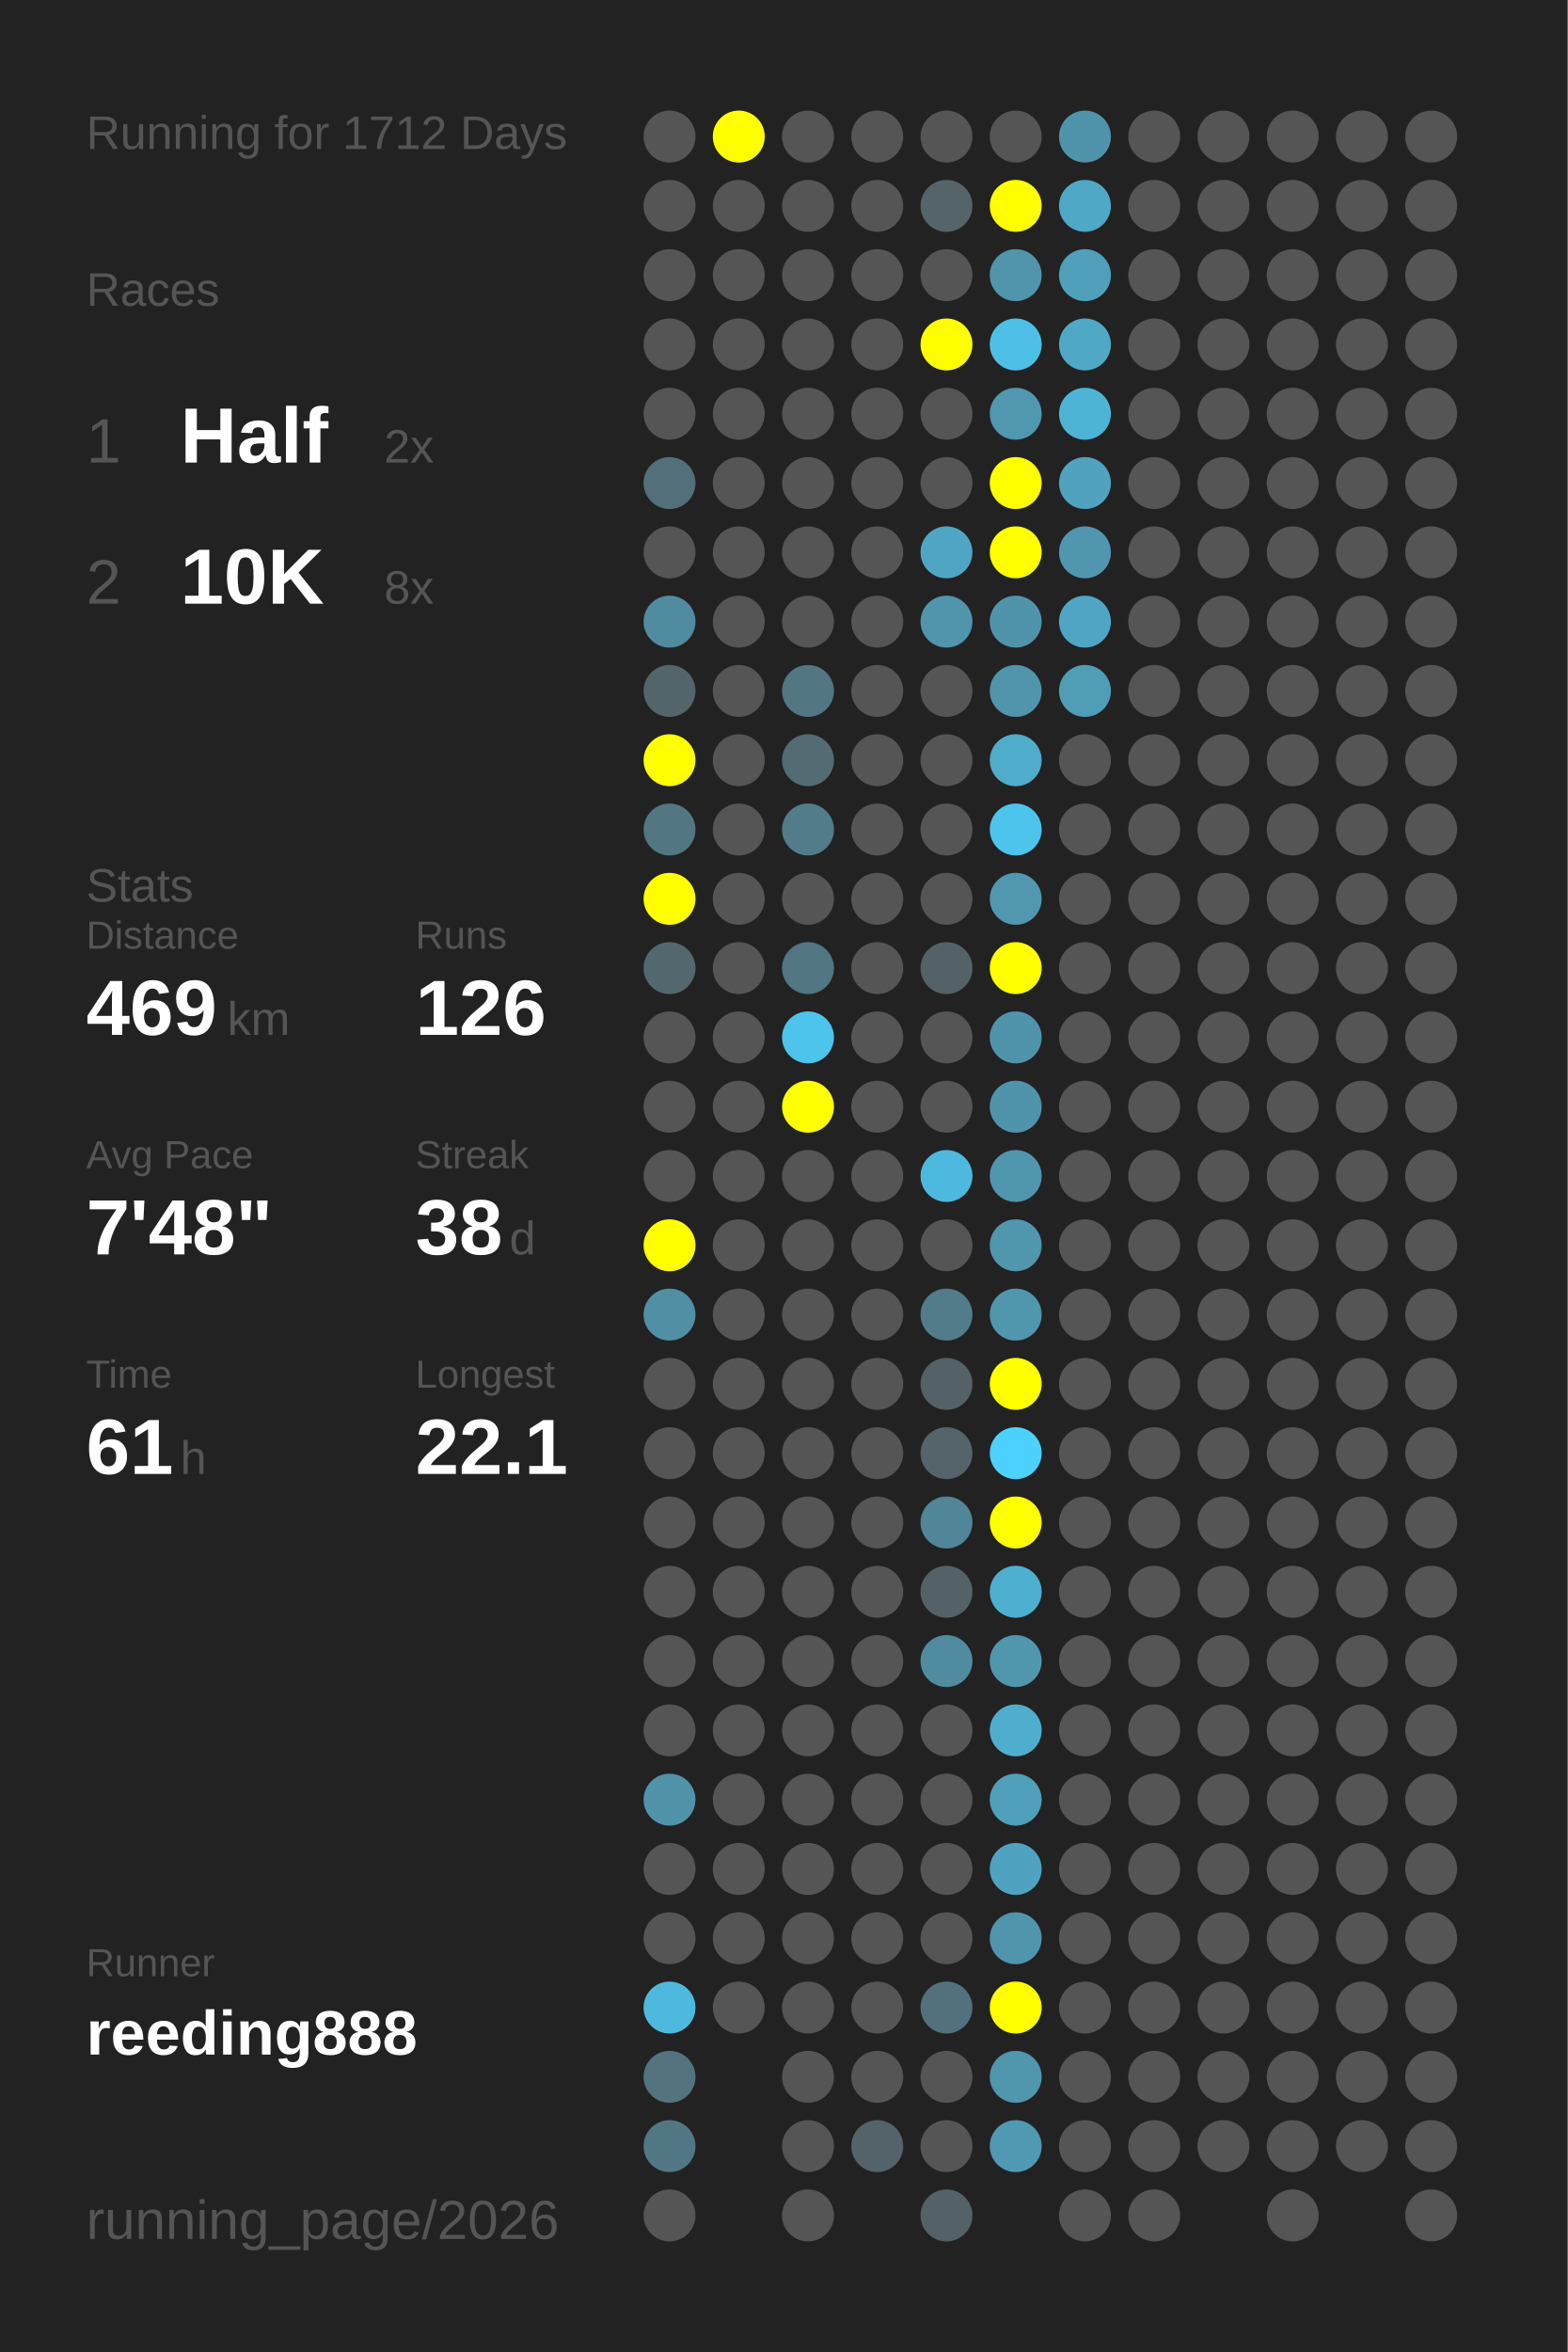
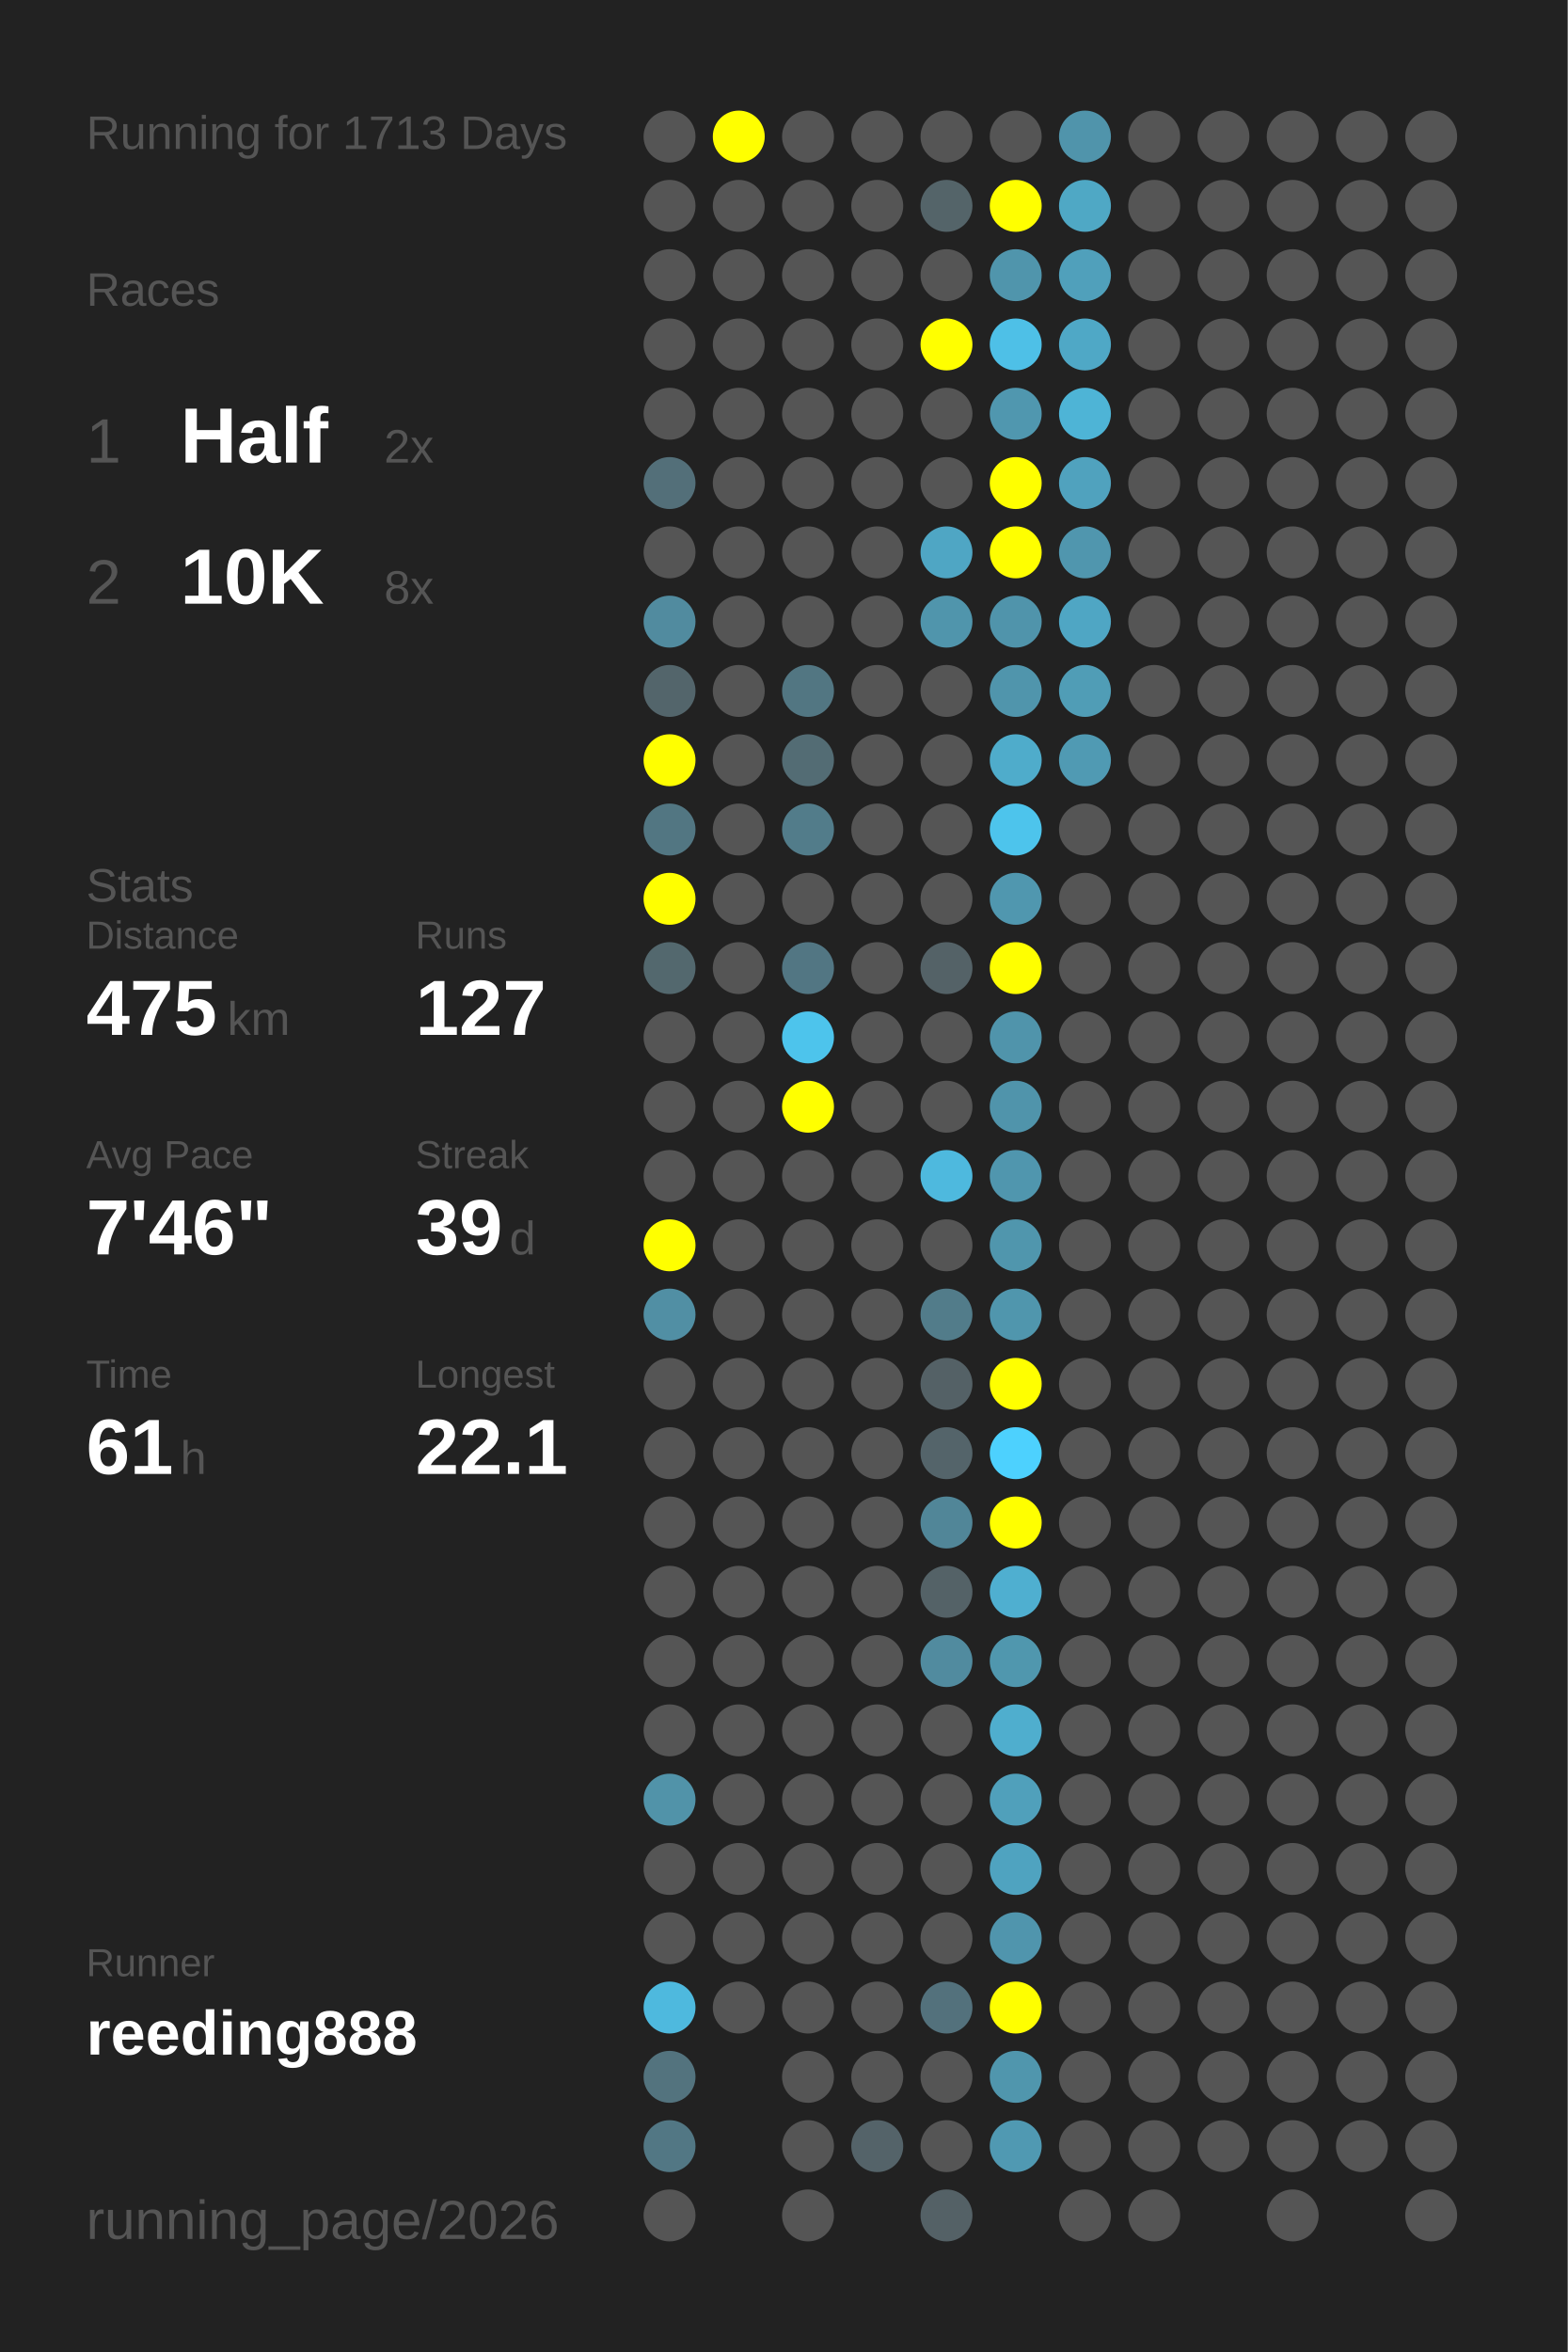
<svg xmlns="http://www.w3.org/2000/svg" baseProfile="full" height="300mm" version="1.1" viewBox="0,0,200,300" width="200mm">
  <defs />
  <rect fill="#222222" height="300" width="200" x="0" y="0" />
-   <text fill="#555555" style="font-size:6px; font-family:Arial;" x="11" y="19">Running for 1712 Days</text>
+   <text fill="#555555" style="font-size:6px; font-family:Arial;" x="11" y="19">Running for 1713 Days</text>
  <text fill="#555555" style="font-size:6px; font-family:Arial;" x="11" y="39">Races</text>
  <text fill="#555555" style="font-size:8px; font-family:Arial;" x="11" y="59">1</text>
  <text fill="#FFFFFF" style="font-size:10px; font-family:Arial; font-weight:bold;" x="23" y="59">Half</text>
  <text fill="#555555" style="font-size:6px; font-family:Arial;" x="49" y="59">2x</text>
  <text fill="#555555" style="font-size:8px; font-family:Arial;" x="11" y="77">2</text>
  <text fill="#FFFFFF" style="font-size:10px; font-family:Arial; font-weight:bold;" x="23" y="77">10K</text>
  <text fill="#555555" style="font-size:6px; font-family:Arial;" x="49" y="77">8x</text>
  <text fill="#555555" style="font-size:6px; font-family:Arial;" x="11" y="115">Stats</text>
  <text fill="#555555" style="font-size:5px; font-family:Arial;" x="11" y="121">Distance</text>
-   <text fill="#FFFFFF" style="font-size:10px; font-family:Arial; font-weight:bold;" x="11" y="132">469</text>
+   <text fill="#FFFFFF" style="font-size:10px; font-family:Arial; font-weight:bold;" x="11" y="132">475</text>
  <text fill="#555555" style="font-size:6px; font-family:Arial;" x="29" y="132">km</text>
  <text fill="#555555" style="font-size:5px; font-family:Arial;" x="53" y="121">Runs</text>
-   <text fill="#FFFFFF" style="font-size:10px; font-family:Arial; font-weight:bold;" x="53" y="132">126</text>
+   <text fill="#FFFFFF" style="font-size:10px; font-family:Arial; font-weight:bold;" x="53" y="132">127</text>
  <text fill="#555555" style="font-size:5px; font-family:Arial;" x="11" y="149">Avg Pace</text>
-   <text fill="#FFFFFF" style="font-size:10px; font-family:Arial; font-weight:bold;" x="11" y="160">7'48"</text>
+   <text fill="#FFFFFF" style="font-size:10px; font-family:Arial; font-weight:bold;" x="11" y="160">7'46"</text>
  <text fill="#555555" style="font-size:5px; font-family:Arial;" x="53" y="149">Streak</text>
-   <text fill="#FFFFFF" style="font-size:10px; font-family:Arial; font-weight:bold;" x="53" y="160">38</text>
+   <text fill="#FFFFFF" style="font-size:10px; font-family:Arial; font-weight:bold;" x="53" y="160">39</text>
  <text fill="#555555" style="font-size:6px; font-family:Arial;" x="65" y="160">d</text>
  <text fill="#555555" style="font-size:5px; font-family:Arial;" x="11" y="177">Time</text>
  <text fill="#FFFFFF" style="font-size:10px; font-family:Arial; font-weight:bold;" x="11" y="188">61</text>
  <text fill="#555555" style="font-size:6px; font-family:Arial;" x="23" y="188">h</text>
  <text fill="#555555" style="font-size:5px; font-family:Arial;" x="53" y="177">Longest</text>
  <text fill="#FFFFFF" style="font-size:10px; font-family:Arial; font-weight:bold;" x="53" y="188">22.1</text>
  <text fill="#555555" style="font-size:5px; font-family:Arial;" x="11" y="252.065">Runner</text>
  <text fill="#FFFFFF" style="font-size:8px; font-family:Arial; font-weight:bold;" x="11" y="262.065">reeding888</text>
  <text fill="#555555" style="font-size:7px; font-family:Arial;" x="11" y="285.581">running_page/2026</text>
  <circle cx="85.417" cy="17.419" fill="#555555" r="3.312" />
  <circle cx="85.417" cy="26.258" fill="#555555" r="3.312" />
  <circle cx="85.417" cy="35.097" fill="#555555" r="3.312" />
  <circle cx="85.417" cy="43.935" fill="#555555" r="3.312" />
  <circle cx="85.417" cy="52.774" fill="#555555" r="3.312" />
  <circle cx="85.417" cy="61.613" fill="#536f79" r="3.312" />
  <circle cx="85.417" cy="70.452" fill="#555555" r="3.312" />
  <circle cx="85.417" cy="79.29" fill="#518b9f" r="3.312" />
  <circle cx="85.417" cy="88.129" fill="#53656b" r="3.312" />
  <circle cx="85.417" cy="96.968" fill="#FFFF00" r="3.312" />
  <circle cx="85.417" cy="105.806" fill="#527682" r="3.312" />
  <circle cx="85.417" cy="114.645" fill="#FFFF00" r="3.312" />
  <circle cx="85.417" cy="123.484" fill="#53686e" r="3.312" />
  <circle cx="85.417" cy="132.323" fill="#555555" r="3.312" />
  <circle cx="85.417" cy="141.161" fill="#555555" r="3.312" />
  <circle cx="85.417" cy="150" fill="#555555" r="3.312" />
  <circle cx="85.417" cy="158.839" fill="#FFFF00" r="3.312" />
  <circle cx="85.417" cy="167.677" fill="#518fa4" r="3.312" />
  <circle cx="85.417" cy="176.516" fill="#555555" r="3.312" />
  <circle cx="85.417" cy="185.355" fill="#555555" r="3.312" />
  <circle cx="85.417" cy="194.194" fill="#555555" r="3.312" />
  <circle cx="85.417" cy="203.032" fill="#555555" r="3.312" />
  <circle cx="85.417" cy="211.871" fill="#555555" r="3.312" />
  <circle cx="85.417" cy="220.71" fill="#555555" r="3.312" />
  <circle cx="85.417" cy="229.548" fill="#5193a9" r="3.312" />
  <circle cx="85.417" cy="238.387" fill="#555555" r="3.312" />
  <circle cx="85.417" cy="247.226" fill="#555555" r="3.312" />
  <circle cx="85.417" cy="256.065" fill="#4eb9de" r="3.312" />
  <circle cx="85.417" cy="264.903" fill="#53737e" r="3.312" />
  <circle cx="85.417" cy="273.742" fill="#527784" r="3.312" />
  <circle cx="85.417" cy="282.581" fill="#555555" r="3.312" />
  <circle cx="94.25" cy="17.419" fill="#FFFF00" r="3.312" />
  <circle cx="94.25" cy="26.258" fill="#555555" r="3.312" />
  <circle cx="94.25" cy="35.097" fill="#555555" r="3.312" />
  <circle cx="94.25" cy="43.935" fill="#555555" r="3.312" />
  <circle cx="94.25" cy="52.774" fill="#555555" r="3.312" />
  <circle cx="94.25" cy="61.613" fill="#555555" r="3.312" />
  <circle cx="94.25" cy="70.452" fill="#555555" r="3.312" />
  <circle cx="94.25" cy="79.29" fill="#555555" r="3.312" />
  <circle cx="94.25" cy="88.129" fill="#555555" r="3.312" />
  <circle cx="94.25" cy="96.968" fill="#555555" r="3.312" />
  <circle cx="94.25" cy="105.806" fill="#555555" r="3.312" />
  <circle cx="94.25" cy="114.645" fill="#555555" r="3.312" />
  <circle cx="94.25" cy="123.484" fill="#555555" r="3.312" />
  <circle cx="94.25" cy="132.323" fill="#555555" r="3.312" />
  <circle cx="94.25" cy="141.161" fill="#555555" r="3.312" />
  <circle cx="94.25" cy="150" fill="#555555" r="3.312" />
  <circle cx="94.25" cy="158.839" fill="#555555" r="3.312" />
  <circle cx="94.25" cy="167.677" fill="#555555" r="3.312" />
  <circle cx="94.25" cy="176.516" fill="#555555" r="3.312" />
  <circle cx="94.25" cy="185.355" fill="#555555" r="3.312" />
  <circle cx="94.25" cy="194.194" fill="#555555" r="3.312" />
  <circle cx="94.25" cy="203.032" fill="#555555" r="3.312" />
  <circle cx="94.25" cy="211.871" fill="#555555" r="3.312" />
  <circle cx="94.25" cy="220.71" fill="#555555" r="3.312" />
  <circle cx="94.25" cy="229.548" fill="#555555" r="3.312" />
  <circle cx="94.25" cy="238.387" fill="#555555" r="3.312" />
  <circle cx="94.25" cy="247.226" fill="#555555" r="3.312" />
  <circle cx="94.25" cy="256.065" fill="#555555" r="3.312" />
  <circle cx="103.083" cy="17.419" fill="#555555" r="3.312" />
  <circle cx="103.083" cy="26.258" fill="#555555" r="3.312" />
  <circle cx="103.083" cy="35.097" fill="#555555" r="3.312" />
  <circle cx="103.083" cy="43.935" fill="#555555" r="3.312" />
  <circle cx="103.083" cy="52.774" fill="#555555" r="3.312" />
  <circle cx="103.083" cy="61.613" fill="#555555" r="3.312" />
  <circle cx="103.083" cy="70.452" fill="#555555" r="3.312" />
  <circle cx="103.083" cy="79.29" fill="#555555" r="3.312" />
  <circle cx="103.083" cy="88.129" fill="#527682" r="3.312" />
  <circle cx="103.083" cy="96.968" fill="#536c74" r="3.312" />
  <circle cx="103.083" cy="105.806" fill="#527c8a" r="3.312" />
  <circle cx="103.083" cy="114.645" fill="#555555" r="3.312" />
  <circle cx="103.083" cy="123.484" fill="#527683" r="3.312" />
  <circle cx="103.083" cy="132.323" fill="#4dc4ec" r="3.312" />
  <circle cx="103.083" cy="141.161" fill="#FFFF00" r="3.312" />
  <circle cx="103.083" cy="150" fill="#555555" r="3.312" />
  <circle cx="103.083" cy="158.839" fill="#555555" r="3.312" />
  <circle cx="103.083" cy="167.677" fill="#555555" r="3.312" />
  <circle cx="103.083" cy="176.516" fill="#555555" r="3.312" />
  <circle cx="103.083" cy="185.355" fill="#555555" r="3.312" />
  <circle cx="103.083" cy="194.194" fill="#555555" r="3.312" />
  <circle cx="103.083" cy="203.032" fill="#555555" r="3.312" />
  <circle cx="103.083" cy="211.871" fill="#555555" r="3.312" />
  <circle cx="103.083" cy="220.71" fill="#555555" r="3.312" />
  <circle cx="103.083" cy="229.548" fill="#555555" r="3.312" />
  <circle cx="103.083" cy="238.387" fill="#555555" r="3.312" />
  <circle cx="103.083" cy="247.226" fill="#555555" r="3.312" />
  <circle cx="103.083" cy="256.065" fill="#555555" r="3.312" />
  <circle cx="103.083" cy="264.903" fill="#555555" r="3.312" />
  <circle cx="103.083" cy="273.742" fill="#555555" r="3.312" />
  <circle cx="103.083" cy="282.581" fill="#555555" r="3.312" />
  <circle cx="111.917" cy="17.419" fill="#555555" r="3.312" />
  <circle cx="111.917" cy="26.258" fill="#555555" r="3.312" />
  <circle cx="111.917" cy="35.097" fill="#555555" r="3.312" />
  <circle cx="111.917" cy="43.935" fill="#555555" r="3.312" />
  <circle cx="111.917" cy="52.774" fill="#555555" r="3.312" />
  <circle cx="111.917" cy="61.613" fill="#555555" r="3.312" />
  <circle cx="111.917" cy="70.452" fill="#555555" r="3.312" />
  <circle cx="111.917" cy="79.29" fill="#555555" r="3.312" />
  <circle cx="111.917" cy="88.129" fill="#555555" r="3.312" />
  <circle cx="111.917" cy="96.968" fill="#555555" r="3.312" />
  <circle cx="111.917" cy="105.806" fill="#555555" r="3.312" />
  <circle cx="111.917" cy="114.645" fill="#555555" r="3.312" />
  <circle cx="111.917" cy="123.484" fill="#555555" r="3.312" />
  <circle cx="111.917" cy="132.323" fill="#555555" r="3.312" />
  <circle cx="111.917" cy="141.161" fill="#555555" r="3.312" />
  <circle cx="111.917" cy="150" fill="#555555" r="3.312" />
  <circle cx="111.917" cy="158.839" fill="#555555" r="3.312" />
  <circle cx="111.917" cy="167.677" fill="#555555" r="3.312" />
  <circle cx="111.917" cy="176.516" fill="#555555" r="3.312" />
  <circle cx="111.917" cy="185.355" fill="#555555" r="3.312" />
  <circle cx="111.917" cy="194.194" fill="#555555" r="3.312" />
  <circle cx="111.917" cy="203.032" fill="#555555" r="3.312" />
  <circle cx="111.917" cy="211.871" fill="#555555" r="3.312" />
  <circle cx="111.917" cy="220.71" fill="#555555" r="3.312" />
  <circle cx="111.917" cy="229.548" fill="#555555" r="3.312" />
  <circle cx="111.917" cy="238.387" fill="#555555" r="3.312" />
  <circle cx="111.917" cy="247.226" fill="#555555" r="3.312" />
  <circle cx="111.917" cy="256.065" fill="#555555" r="3.312" />
  <circle cx="111.917" cy="264.903" fill="#555555" r="3.312" />
  <circle cx="111.917" cy="273.742" fill="#546369" r="3.312" />
  <circle cx="120.75" cy="17.419" fill="#555555" r="3.312" />
  <circle cx="120.75" cy="26.258" fill="#546469" r="3.312" />
  <circle cx="120.75" cy="35.097" fill="#555555" r="3.312" />
  <circle cx="120.75" cy="43.935" fill="#FFFF00" r="3.312" />
  <circle cx="120.75" cy="52.774" fill="#555555" r="3.312" />
  <circle cx="120.75" cy="61.613" fill="#555555" r="3.312" />
  <circle cx="120.75" cy="70.452" fill="#4fa6c4" r="3.312" />
  <circle cx="120.75" cy="79.29" fill="#5095ac" r="3.312" />
  <circle cx="120.75" cy="88.129" fill="#555555" r="3.312" />
  <circle cx="120.75" cy="96.968" fill="#555555" r="3.312" />
  <circle cx="120.75" cy="105.806" fill="#555555" r="3.312" />
  <circle cx="120.75" cy="114.645" fill="#555555" r="3.312" />
  <circle cx="120.75" cy="123.484" fill="#546267" r="3.312" />
  <circle cx="120.75" cy="132.323" fill="#555555" r="3.312" />
  <circle cx="120.75" cy="141.161" fill="#555555" r="3.312" />
  <circle cx="120.75" cy="150" fill="#4eb9de" r="3.312" />
  <circle cx="120.75" cy="158.839" fill="#555555" r="3.312" />
  <circle cx="120.75" cy="167.677" fill="#527c8a" r="3.312" />
  <circle cx="120.75" cy="176.516" fill="#546166" r="3.312" />
  <circle cx="120.75" cy="185.355" fill="#54646a" r="3.312" />
  <circle cx="120.75" cy="194.194" fill="#518698" r="3.312" />
  <circle cx="120.75" cy="203.032" fill="#546267" r="3.312" />
  <circle cx="120.75" cy="211.871" fill="#518b9f" r="3.312" />
  <circle cx="120.75" cy="220.71" fill="#555555" r="3.312" />
  <circle cx="120.75" cy="229.548" fill="#555555" r="3.312" />
  <circle cx="120.75" cy="238.387" fill="#555555" r="3.312" />
  <circle cx="120.75" cy="247.226" fill="#555555" r="3.312" />
  <circle cx="120.75" cy="256.065" fill="#53717c" r="3.312" />
  <circle cx="120.75" cy="264.903" fill="#555555" r="3.312" />
  <circle cx="120.75" cy="273.742" fill="#555555" r="3.312" />
  <circle cx="120.75" cy="282.581" fill="#546166" r="3.312" />
  <circle cx="129.583" cy="17.419" fill="#555555" r="3.312" />
  <circle cx="129.583" cy="26.258" fill="#FFFF00" r="3.312" />
  <circle cx="129.583" cy="35.097" fill="#5095ac" r="3.312" />
  <circle cx="129.583" cy="43.935" fill="#4ec0e7" r="3.312" />
  <circle cx="129.583" cy="52.774" fill="#5097af" r="3.312" />
  <circle cx="129.583" cy="61.613" fill="#FFFF00" r="3.312" />
  <circle cx="129.583" cy="70.452" fill="#FFFF00" r="3.312" />
  <circle cx="129.583" cy="79.29" fill="#5094ab" r="3.312" />
  <circle cx="129.583" cy="88.129" fill="#5095ac" r="3.312" />
  <circle cx="129.583" cy="96.968" fill="#4faccb" r="3.312" />
  <circle cx="129.583" cy="105.806" fill="#4dc4ec" r="3.312" />
  <circle cx="129.583" cy="114.645" fill="#5097af" r="3.312" />
  <circle cx="129.583" cy="123.484" fill="#FFFF00" r="3.312" />
  <circle cx="129.583" cy="132.323" fill="#5094ab" r="3.312" />
  <circle cx="129.583" cy="141.161" fill="#5094ab" r="3.312" />
  <circle cx="129.583" cy="150" fill="#5096ae" r="3.312" />
  <circle cx="129.583" cy="158.839" fill="#5096ad" r="3.312" />
  <circle cx="129.583" cy="167.677" fill="#5096ad" r="3.312" />
  <circle cx="129.583" cy="176.516" fill="#FFFF00" r="3.312" />
  <circle cx="129.583" cy="185.355" fill="#4dd1fe" r="3.312" />
  <circle cx="129.583" cy="194.194" fill="#FFFF00" r="3.312" />
  <circle cx="129.583" cy="203.032" fill="#4fafd0" r="3.312" />
  <circle cx="129.583" cy="211.871" fill="#5097ae" r="3.312" />
  <circle cx="129.583" cy="220.71" fill="#4faece" r="3.312" />
  <circle cx="129.583" cy="229.548" fill="#50a0bb" r="3.312" />
  <circle cx="129.583" cy="238.387" fill="#4fa3c0" r="3.312" />
  <circle cx="129.583" cy="247.226" fill="#5095ad" r="3.312" />
  <circle cx="129.583" cy="256.065" fill="#FFFF00" r="3.312" />
  <circle cx="129.583" cy="264.903" fill="#5096ad" r="3.312" />
  <circle cx="129.583" cy="273.742" fill="#5099b2" r="3.312" />
  <circle cx="138.417" cy="17.419" fill="#5094ab" r="3.312" />
  <circle cx="138.417" cy="26.258" fill="#4fa8c5" r="3.312" />
  <circle cx="138.417" cy="35.097" fill="#50a0bb" r="3.312" />
  <circle cx="138.417" cy="43.935" fill="#4fa8c6" r="3.312" />
  <circle cx="138.417" cy="52.774" fill="#4eb4d6" r="3.312" />
  <circle cx="138.417" cy="61.613" fill="#50a2be" r="3.312" />
  <circle cx="138.417" cy="70.452" fill="#5096ae" r="3.312" />
  <circle cx="138.417" cy="79.29" fill="#4fa6c4" r="3.312" />
  <circle cx="138.417" cy="88.129" fill="#509db6" r="3.312" />
-   <circle cx="138.417" cy="96.968" fill="#555555" r="3.312" />
+   <circle cx="138.417" cy="96.968" fill="#509ab3" r="3.312" />
  <circle cx="138.417" cy="105.806" fill="#555555" r="3.312" />
  <circle cx="138.417" cy="114.645" fill="#555555" r="3.312" />
  <circle cx="138.417" cy="123.484" fill="#555555" r="3.312" />
  <circle cx="138.417" cy="132.323" fill="#555555" r="3.312" />
  <circle cx="138.417" cy="141.161" fill="#555555" r="3.312" />
  <circle cx="138.417" cy="150" fill="#555555" r="3.312" />
  <circle cx="138.417" cy="158.839" fill="#555555" r="3.312" />
  <circle cx="138.417" cy="167.677" fill="#555555" r="3.312" />
  <circle cx="138.417" cy="176.516" fill="#555555" r="3.312" />
  <circle cx="138.417" cy="185.355" fill="#555555" r="3.312" />
  <circle cx="138.417" cy="194.194" fill="#555555" r="3.312" />
  <circle cx="138.417" cy="203.032" fill="#555555" r="3.312" />
  <circle cx="138.417" cy="211.871" fill="#555555" r="3.312" />
  <circle cx="138.417" cy="220.71" fill="#555555" r="3.312" />
  <circle cx="138.417" cy="229.548" fill="#555555" r="3.312" />
  <circle cx="138.417" cy="238.387" fill="#555555" r="3.312" />
  <circle cx="138.417" cy="247.226" fill="#555555" r="3.312" />
  <circle cx="138.417" cy="256.065" fill="#555555" r="3.312" />
  <circle cx="138.417" cy="264.903" fill="#555555" r="3.312" />
  <circle cx="138.417" cy="273.742" fill="#555555" r="3.312" />
  <circle cx="138.417" cy="282.581" fill="#555555" r="3.312" />
  <circle cx="147.25" cy="17.419" fill="#555555" r="3.312" />
  <circle cx="147.25" cy="26.258" fill="#555555" r="3.312" />
  <circle cx="147.25" cy="35.097" fill="#555555" r="3.312" />
  <circle cx="147.25" cy="43.935" fill="#555555" r="3.312" />
  <circle cx="147.25" cy="52.774" fill="#555555" r="3.312" />
  <circle cx="147.25" cy="61.613" fill="#555555" r="3.312" />
  <circle cx="147.25" cy="70.452" fill="#555555" r="3.312" />
  <circle cx="147.25" cy="79.29" fill="#555555" r="3.312" />
  <circle cx="147.25" cy="88.129" fill="#555555" r="3.312" />
  <circle cx="147.25" cy="96.968" fill="#555555" r="3.312" />
  <circle cx="147.25" cy="105.806" fill="#555555" r="3.312" />
  <circle cx="147.25" cy="114.645" fill="#555555" r="3.312" />
  <circle cx="147.25" cy="123.484" fill="#555555" r="3.312" />
  <circle cx="147.25" cy="132.323" fill="#555555" r="3.312" />
  <circle cx="147.25" cy="141.161" fill="#555555" r="3.312" />
  <circle cx="147.25" cy="150" fill="#555555" r="3.312" />
  <circle cx="147.25" cy="158.839" fill="#555555" r="3.312" />
  <circle cx="147.25" cy="167.677" fill="#555555" r="3.312" />
  <circle cx="147.25" cy="176.516" fill="#555555" r="3.312" />
  <circle cx="147.25" cy="185.355" fill="#555555" r="3.312" />
  <circle cx="147.25" cy="194.194" fill="#555555" r="3.312" />
  <circle cx="147.25" cy="203.032" fill="#555555" r="3.312" />
  <circle cx="147.25" cy="211.871" fill="#555555" r="3.312" />
  <circle cx="147.25" cy="220.71" fill="#555555" r="3.312" />
  <circle cx="147.25" cy="229.548" fill="#555555" r="3.312" />
  <circle cx="147.25" cy="238.387" fill="#555555" r="3.312" />
  <circle cx="147.25" cy="247.226" fill="#555555" r="3.312" />
  <circle cx="147.25" cy="256.065" fill="#555555" r="3.312" />
  <circle cx="147.25" cy="264.903" fill="#555555" r="3.312" />
  <circle cx="147.25" cy="273.742" fill="#555555" r="3.312" />
  <circle cx="147.25" cy="282.581" fill="#555555" r="3.312" />
  <circle cx="156.083" cy="17.419" fill="#555555" r="3.312" />
  <circle cx="156.083" cy="26.258" fill="#555555" r="3.312" />
  <circle cx="156.083" cy="35.097" fill="#555555" r="3.312" />
  <circle cx="156.083" cy="43.935" fill="#555555" r="3.312" />
  <circle cx="156.083" cy="52.774" fill="#555555" r="3.312" />
  <circle cx="156.083" cy="61.613" fill="#555555" r="3.312" />
  <circle cx="156.083" cy="70.452" fill="#555555" r="3.312" />
  <circle cx="156.083" cy="79.29" fill="#555555" r="3.312" />
  <circle cx="156.083" cy="88.129" fill="#555555" r="3.312" />
  <circle cx="156.083" cy="96.968" fill="#555555" r="3.312" />
  <circle cx="156.083" cy="105.806" fill="#555555" r="3.312" />
  <circle cx="156.083" cy="114.645" fill="#555555" r="3.312" />
  <circle cx="156.083" cy="123.484" fill="#555555" r="3.312" />
  <circle cx="156.083" cy="132.323" fill="#555555" r="3.312" />
  <circle cx="156.083" cy="141.161" fill="#555555" r="3.312" />
  <circle cx="156.083" cy="150" fill="#555555" r="3.312" />
  <circle cx="156.083" cy="158.839" fill="#555555" r="3.312" />
  <circle cx="156.083" cy="167.677" fill="#555555" r="3.312" />
  <circle cx="156.083" cy="176.516" fill="#555555" r="3.312" />
  <circle cx="156.083" cy="185.355" fill="#555555" r="3.312" />
  <circle cx="156.083" cy="194.194" fill="#555555" r="3.312" />
  <circle cx="156.083" cy="203.032" fill="#555555" r="3.312" />
  <circle cx="156.083" cy="211.871" fill="#555555" r="3.312" />
  <circle cx="156.083" cy="220.71" fill="#555555" r="3.312" />
  <circle cx="156.083" cy="229.548" fill="#555555" r="3.312" />
  <circle cx="156.083" cy="238.387" fill="#555555" r="3.312" />
  <circle cx="156.083" cy="247.226" fill="#555555" r="3.312" />
  <circle cx="156.083" cy="256.065" fill="#555555" r="3.312" />
  <circle cx="156.083" cy="264.903" fill="#555555" r="3.312" />
  <circle cx="156.083" cy="273.742" fill="#555555" r="3.312" />
  <circle cx="164.917" cy="17.419" fill="#555555" r="3.312" />
  <circle cx="164.917" cy="26.258" fill="#555555" r="3.312" />
  <circle cx="164.917" cy="35.097" fill="#555555" r="3.312" />
  <circle cx="164.917" cy="43.935" fill="#555555" r="3.312" />
  <circle cx="164.917" cy="52.774" fill="#555555" r="3.312" />
  <circle cx="164.917" cy="61.613" fill="#555555" r="3.312" />
  <circle cx="164.917" cy="70.452" fill="#555555" r="3.312" />
  <circle cx="164.917" cy="79.29" fill="#555555" r="3.312" />
  <circle cx="164.917" cy="88.129" fill="#555555" r="3.312" />
  <circle cx="164.917" cy="96.968" fill="#555555" r="3.312" />
  <circle cx="164.917" cy="105.806" fill="#555555" r="3.312" />
  <circle cx="164.917" cy="114.645" fill="#555555" r="3.312" />
  <circle cx="164.917" cy="123.484" fill="#555555" r="3.312" />
  <circle cx="164.917" cy="132.323" fill="#555555" r="3.312" />
  <circle cx="164.917" cy="141.161" fill="#555555" r="3.312" />
  <circle cx="164.917" cy="150" fill="#555555" r="3.312" />
  <circle cx="164.917" cy="158.839" fill="#555555" r="3.312" />
  <circle cx="164.917" cy="167.677" fill="#555555" r="3.312" />
  <circle cx="164.917" cy="176.516" fill="#555555" r="3.312" />
  <circle cx="164.917" cy="185.355" fill="#555555" r="3.312" />
  <circle cx="164.917" cy="194.194" fill="#555555" r="3.312" />
  <circle cx="164.917" cy="203.032" fill="#555555" r="3.312" />
  <circle cx="164.917" cy="211.871" fill="#555555" r="3.312" />
  <circle cx="164.917" cy="220.71" fill="#555555" r="3.312" />
  <circle cx="164.917" cy="229.548" fill="#555555" r="3.312" />
  <circle cx="164.917" cy="238.387" fill="#555555" r="3.312" />
  <circle cx="164.917" cy="247.226" fill="#555555" r="3.312" />
  <circle cx="164.917" cy="256.065" fill="#555555" r="3.312" />
  <circle cx="164.917" cy="264.903" fill="#555555" r="3.312" />
  <circle cx="164.917" cy="273.742" fill="#555555" r="3.312" />
  <circle cx="164.917" cy="282.581" fill="#555555" r="3.312" />
  <circle cx="173.75" cy="17.419" fill="#555555" r="3.312" />
  <circle cx="173.75" cy="26.258" fill="#555555" r="3.312" />
  <circle cx="173.75" cy="35.097" fill="#555555" r="3.312" />
  <circle cx="173.75" cy="43.935" fill="#555555" r="3.312" />
  <circle cx="173.75" cy="52.774" fill="#555555" r="3.312" />
  <circle cx="173.75" cy="61.613" fill="#555555" r="3.312" />
  <circle cx="173.75" cy="70.452" fill="#555555" r="3.312" />
  <circle cx="173.75" cy="79.29" fill="#555555" r="3.312" />
  <circle cx="173.75" cy="88.129" fill="#555555" r="3.312" />
  <circle cx="173.75" cy="96.968" fill="#555555" r="3.312" />
  <circle cx="173.75" cy="105.806" fill="#555555" r="3.312" />
  <circle cx="173.75" cy="114.645" fill="#555555" r="3.312" />
  <circle cx="173.75" cy="123.484" fill="#555555" r="3.312" />
  <circle cx="173.75" cy="132.323" fill="#555555" r="3.312" />
  <circle cx="173.75" cy="141.161" fill="#555555" r="3.312" />
  <circle cx="173.75" cy="150" fill="#555555" r="3.312" />
  <circle cx="173.75" cy="158.839" fill="#555555" r="3.312" />
  <circle cx="173.75" cy="167.677" fill="#555555" r="3.312" />
  <circle cx="173.75" cy="176.516" fill="#555555" r="3.312" />
  <circle cx="173.75" cy="185.355" fill="#555555" r="3.312" />
  <circle cx="173.75" cy="194.194" fill="#555555" r="3.312" />
  <circle cx="173.75" cy="203.032" fill="#555555" r="3.312" />
  <circle cx="173.75" cy="211.871" fill="#555555" r="3.312" />
  <circle cx="173.75" cy="220.71" fill="#555555" r="3.312" />
  <circle cx="173.75" cy="229.548" fill="#555555" r="3.312" />
  <circle cx="173.75" cy="238.387" fill="#555555" r="3.312" />
  <circle cx="173.75" cy="247.226" fill="#555555" r="3.312" />
  <circle cx="173.75" cy="256.065" fill="#555555" r="3.312" />
  <circle cx="173.75" cy="264.903" fill="#555555" r="3.312" />
  <circle cx="173.75" cy="273.742" fill="#555555" r="3.312" />
  <circle cx="182.583" cy="17.419" fill="#555555" r="3.312" />
  <circle cx="182.583" cy="26.258" fill="#555555" r="3.312" />
  <circle cx="182.583" cy="35.097" fill="#555555" r="3.312" />
  <circle cx="182.583" cy="43.935" fill="#555555" r="3.312" />
  <circle cx="182.583" cy="52.774" fill="#555555" r="3.312" />
  <circle cx="182.583" cy="61.613" fill="#555555" r="3.312" />
  <circle cx="182.583" cy="70.452" fill="#555555" r="3.312" />
  <circle cx="182.583" cy="79.29" fill="#555555" r="3.312" />
  <circle cx="182.583" cy="88.129" fill="#555555" r="3.312" />
  <circle cx="182.583" cy="96.968" fill="#555555" r="3.312" />
  <circle cx="182.583" cy="105.806" fill="#555555" r="3.312" />
  <circle cx="182.583" cy="114.645" fill="#555555" r="3.312" />
  <circle cx="182.583" cy="123.484" fill="#555555" r="3.312" />
  <circle cx="182.583" cy="132.323" fill="#555555" r="3.312" />
  <circle cx="182.583" cy="141.161" fill="#555555" r="3.312" />
  <circle cx="182.583" cy="150" fill="#555555" r="3.312" />
  <circle cx="182.583" cy="158.839" fill="#555555" r="3.312" />
  <circle cx="182.583" cy="167.677" fill="#555555" r="3.312" />
  <circle cx="182.583" cy="176.516" fill="#555555" r="3.312" />
  <circle cx="182.583" cy="185.355" fill="#555555" r="3.312" />
  <circle cx="182.583" cy="194.194" fill="#555555" r="3.312" />
  <circle cx="182.583" cy="203.032" fill="#555555" r="3.312" />
  <circle cx="182.583" cy="211.871" fill="#555555" r="3.312" />
  <circle cx="182.583" cy="220.71" fill="#555555" r="3.312" />
  <circle cx="182.583" cy="229.548" fill="#555555" r="3.312" />
  <circle cx="182.583" cy="238.387" fill="#555555" r="3.312" />
  <circle cx="182.583" cy="247.226" fill="#555555" r="3.312" />
  <circle cx="182.583" cy="256.065" fill="#555555" r="3.312" />
  <circle cx="182.583" cy="264.903" fill="#555555" r="3.312" />
  <circle cx="182.583" cy="273.742" fill="#555555" r="3.312" />
  <circle cx="182.583" cy="282.581" fill="#555555" r="3.312" />
</svg>
